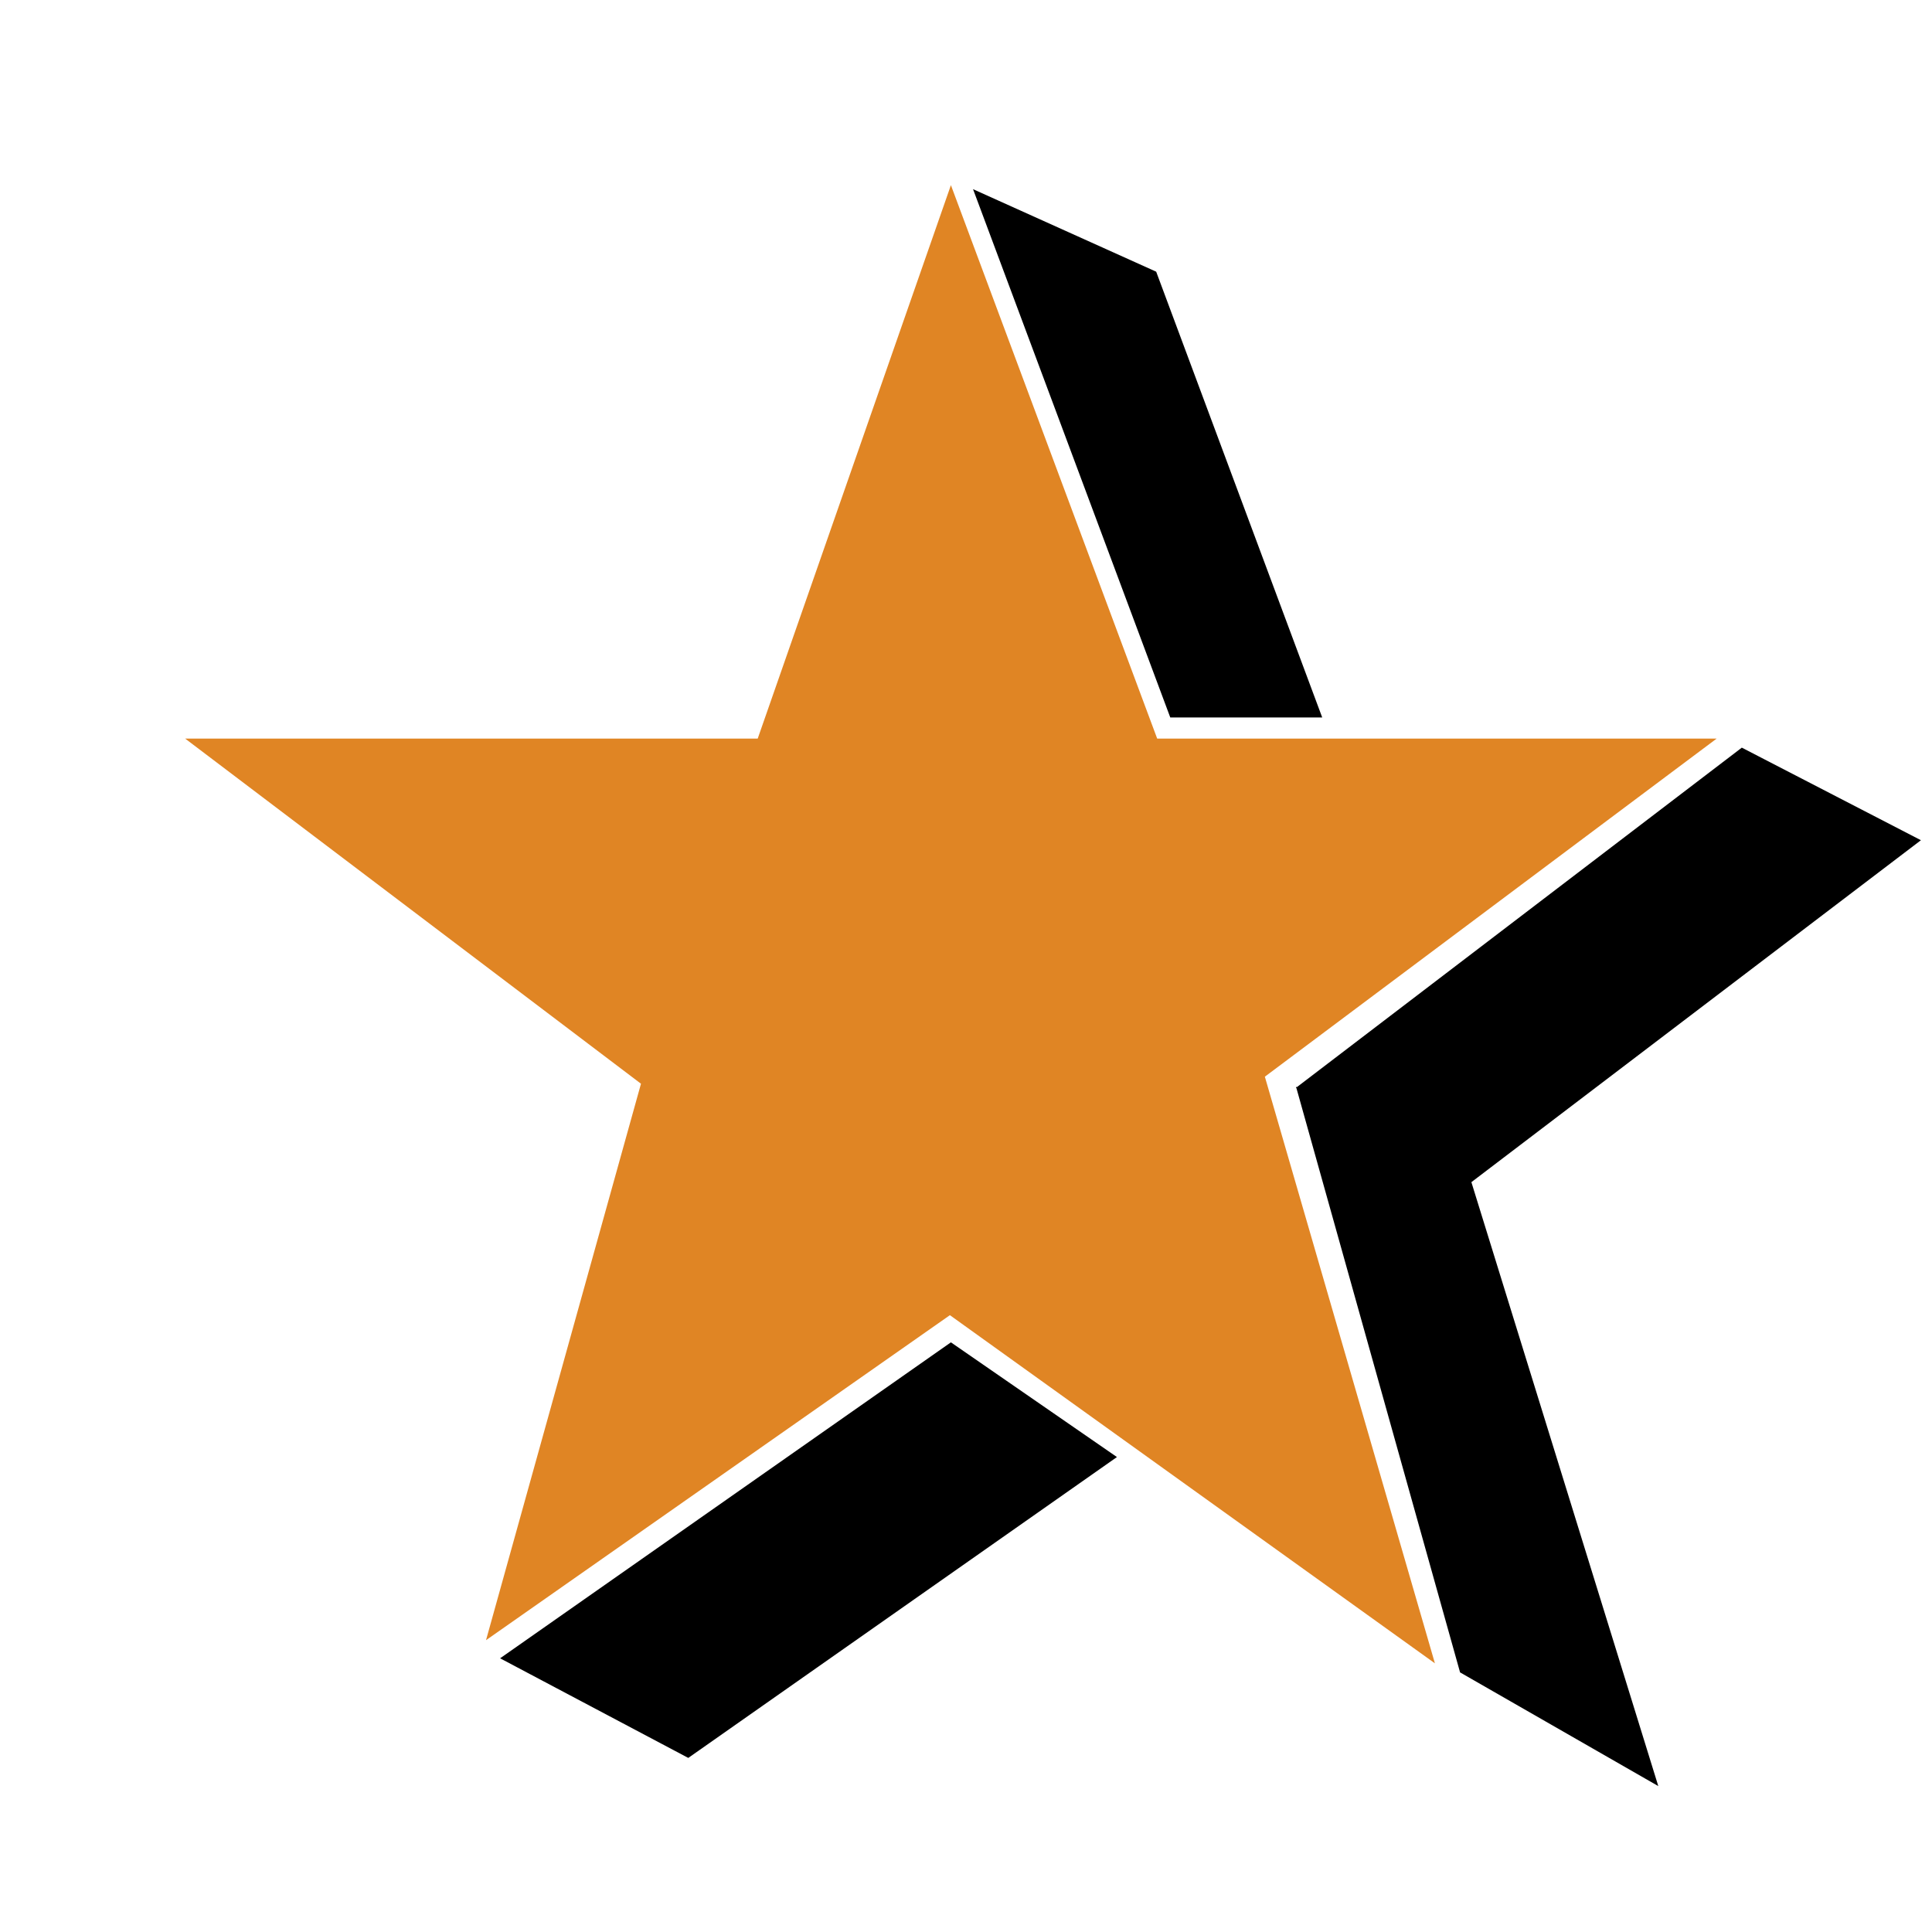
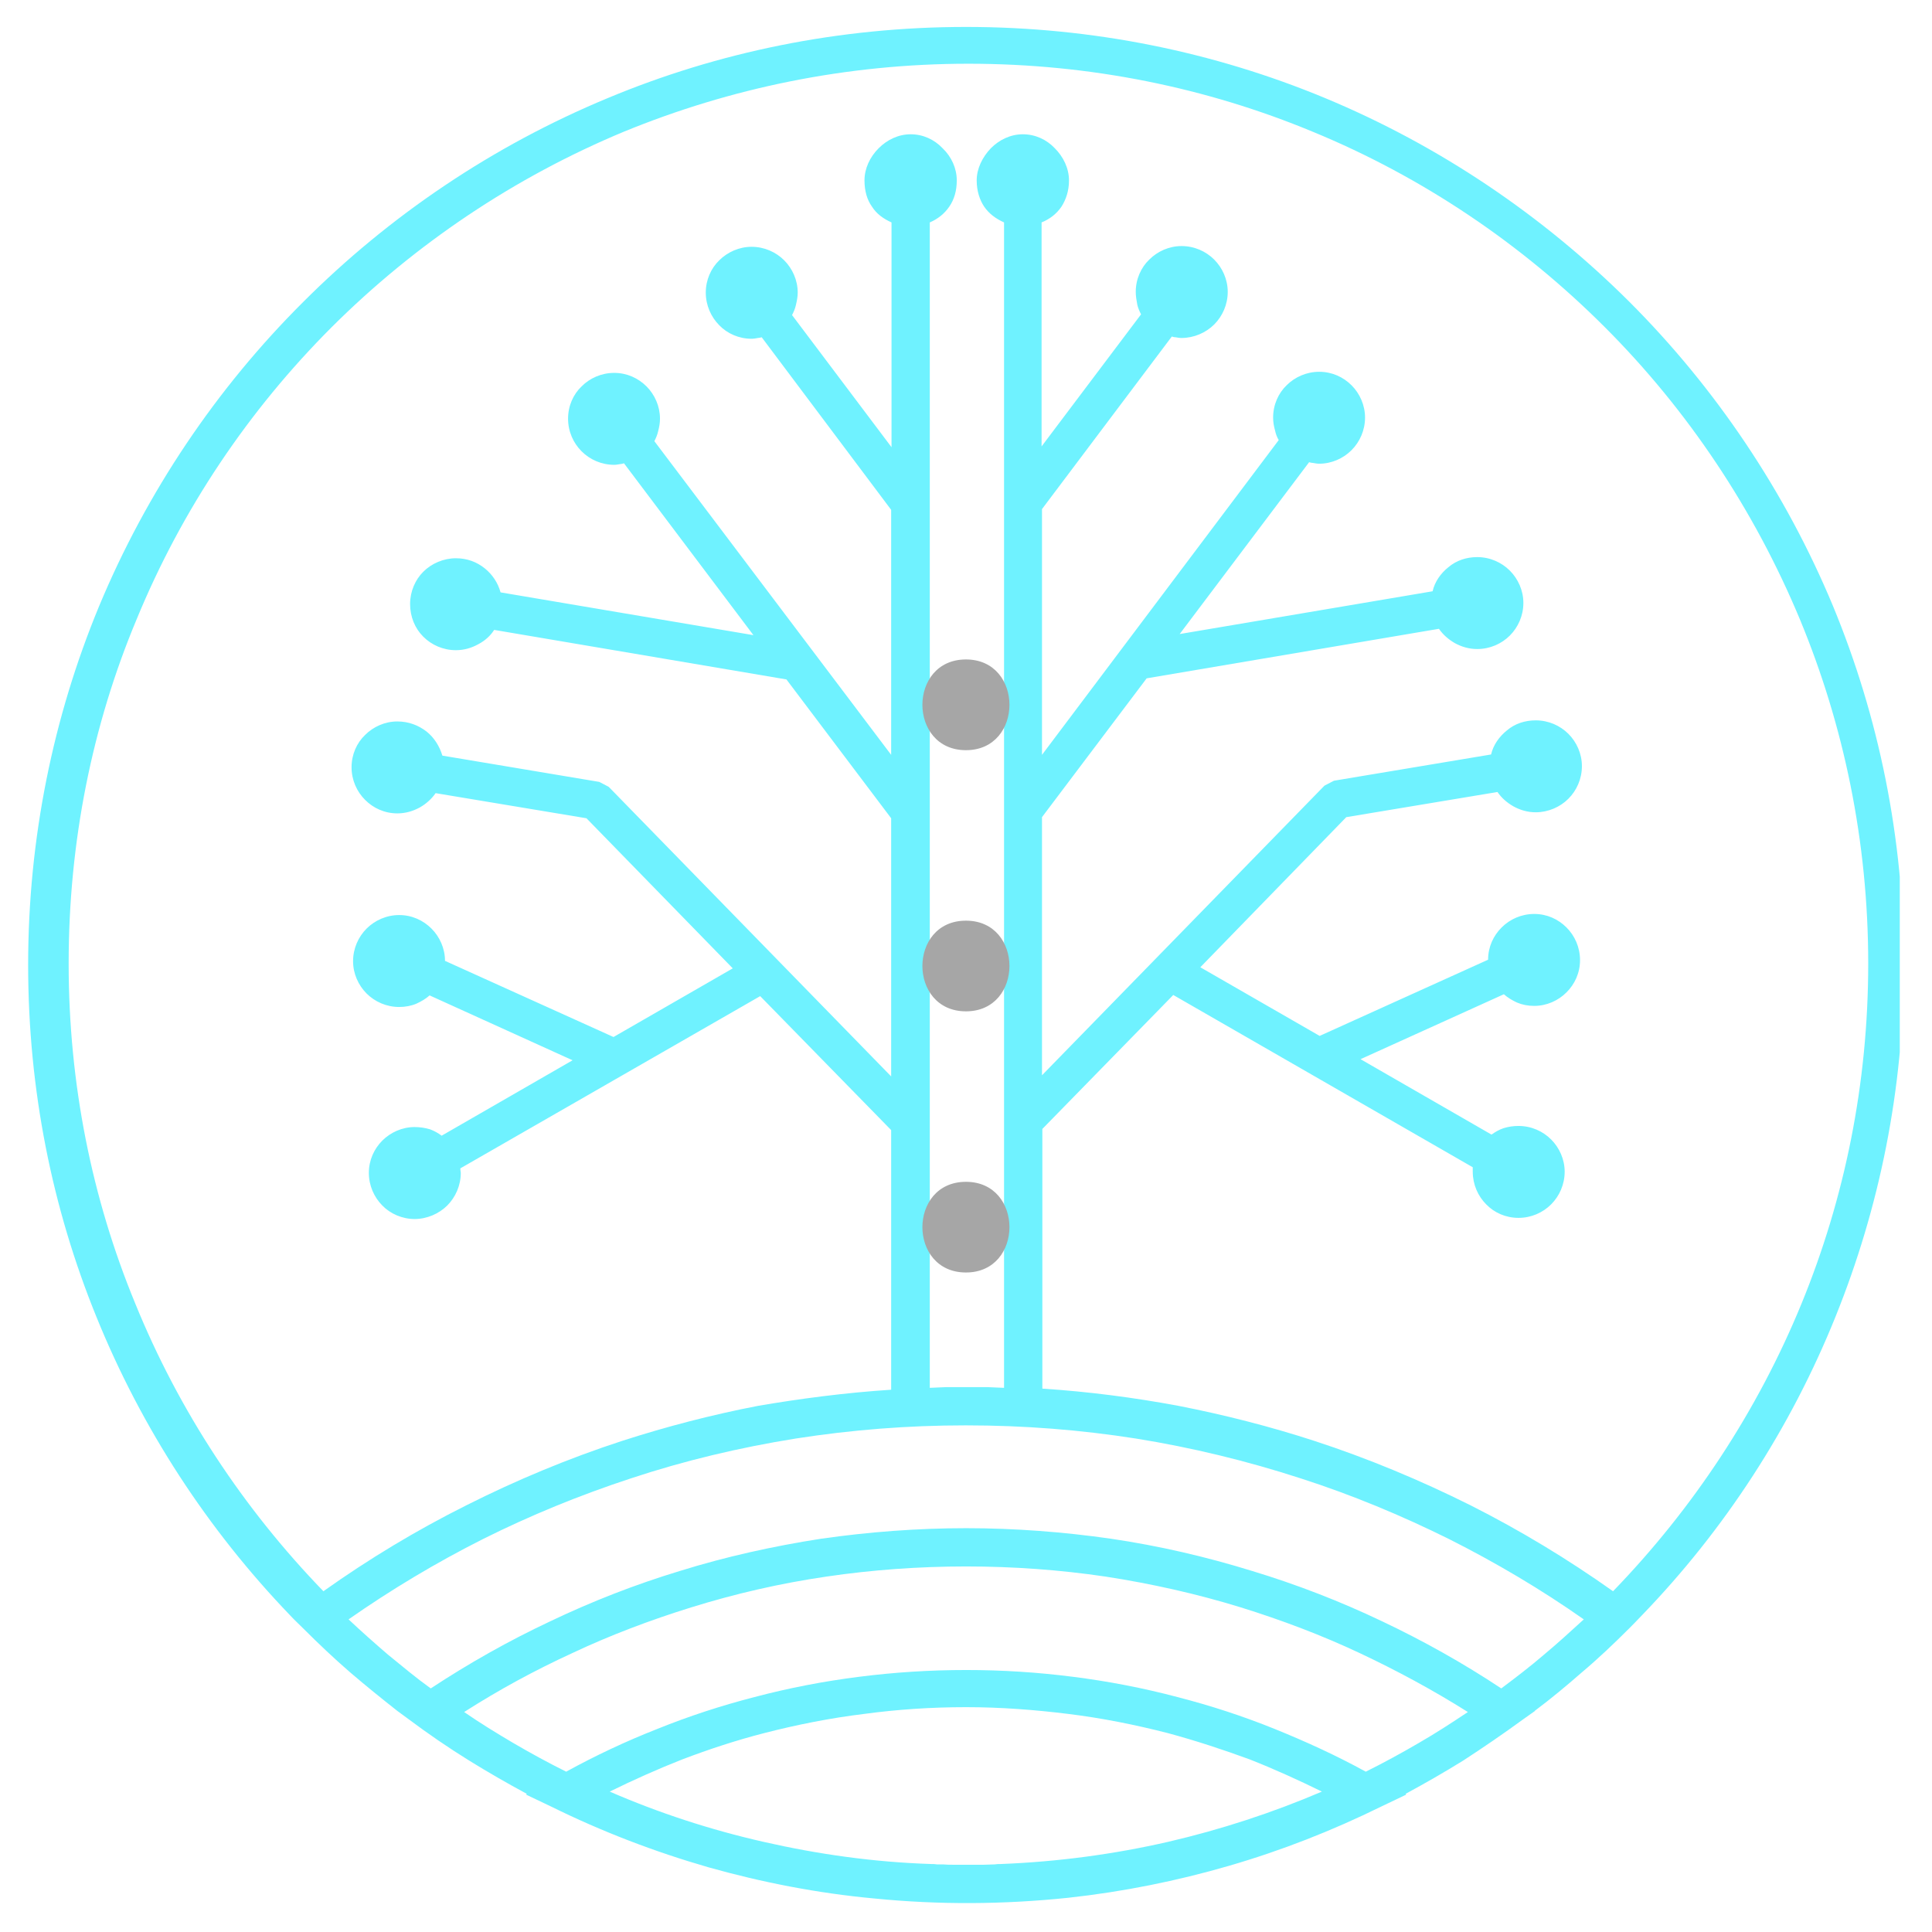
- <svg xmlns="http://www.w3.org/2000/svg" xml:space="preserve" viewBox="0 0 192 192">
-   <path fill="#e08524" d="M75.3 73.4H18.4l45.3 34.3L48.3 163l46.1-32.3 48.2 34.6-16.9-58.3 44.9-33.6H115l-20.5-55-19.2 55z" />
-   <path d="m96.7 18.8 18.2 8.2 16.5 44.3h-15.1L96.7 18.8zm-47 146 18.7 9.9 42.6-29.9-16.5-11.4-44.8 31.4zm79.1-56.8 17.4 9.4 18.6 60.1-19.7-11.3-16.3-58.2z" />
-   <path d="m173.1 74.3 17.8 9.2-44.7 34-17.4-9.4 44.3-33.8z" />
+ <svg xmlns="http://www.w3.org/2000/svg" width="192" zoomAndPan="magnify" viewBox="0 0 144 144" height="192" preserveAspectRatio="xMidYMid meet" version="1.0">
+   <defs>
+     <clipPath id="b4a80b6703">
+       <path d="M 2.098 2 L 141.598 2 L 141.598 142 L 2.098 142 Z M 2.098 2 " clip-rule="nonzero" />
+     </clipPath>
+     <clipPath id="dedc73b785">
+       <path d="M 68 49.152 L 76 49.152 L 76 56 L 68 56 Z M 68 49.152 " clip-rule="nonzero" />
+     </clipPath>
+     <clipPath id="556f1706cf">
+       <path d="M 68 88 L 76 88 L 76 94.902 L 68 94.902 Z M 68 88 " clip-rule="nonzero" />
+     </clipPath>
+   </defs>
+   <g clip-path="url(#b4a80b6703)">
+     <path fill="#6ff2ff" d="M 66.422 103.582 L 66.422 84.23 L 56.66 74.246 L 34.312 87.082 L 34.312 87.168 C 34.312 87.25 34.344 87.332 34.344 87.418 C 34.344 88.367 33.949 89.234 33.336 89.852 C 32.719 90.465 31.824 90.859 30.902 90.859 C 29.98 90.859 29.086 90.465 28.496 89.852 C 27.883 89.234 27.492 88.367 27.492 87.418 C 27.492 86.469 27.883 85.629 28.496 85.012 C 29.113 84.398 29.98 84.004 30.902 84.004 C 31.293 84.004 31.684 84.062 32.051 84.172 C 32.355 84.285 32.664 84.453 32.918 84.648 L 42.676 79.027 L 32.02 74.191 C 31.742 74.441 31.406 74.637 31.043 74.805 C 30.652 74.973 30.203 75.055 29.754 75.055 C 28.805 75.055 27.938 74.664 27.324 74.051 C 26.707 73.434 26.316 72.566 26.316 71.645 C 26.316 70.695 26.707 69.828 27.324 69.211 C 27.938 68.598 28.805 68.203 29.754 68.203 C 30.707 68.203 31.547 68.598 32.16 69.211 C 32.777 69.828 33.168 70.695 33.168 71.617 L 45.727 77.293 L 54.617 72.176 L 43.711 60.988 L 32.469 59.117 C 32.16 59.562 31.742 59.926 31.293 60.18 C 30.789 60.457 30.23 60.625 29.617 60.625 C 28.664 60.625 27.824 60.234 27.211 59.617 C 26.594 59.004 26.203 58.137 26.203 57.188 C 26.203 56.234 26.594 55.367 27.211 54.781 C 27.824 54.164 28.691 53.773 29.617 53.773 C 30.453 53.773 31.184 54.055 31.797 54.527 C 32.355 54.977 32.75 55.594 32.973 56.32 L 44.66 58.277 L 44.719 58.305 L 45.359 58.641 L 45.418 58.695 L 66.422 80.23 L 66.422 60.988 L 58.617 50.641 L 36.832 46.949 C 36.551 47.398 36.133 47.762 35.656 48.012 C 35.152 48.293 34.594 48.461 33.98 48.461 C 33.027 48.461 32.16 48.07 31.547 47.453 C 30.93 46.84 30.566 45.973 30.566 45.02 C 30.566 44.07 30.957 43.203 31.547 42.617 C 32.16 42 33.055 41.609 33.98 41.609 C 34.816 41.609 35.543 41.887 36.133 42.363 C 36.691 42.812 37.109 43.426 37.309 44.152 L 56.156 47.34 L 46.508 34.531 C 46.426 34.562 46.312 34.59 46.227 34.59 C 46.059 34.617 45.922 34.645 45.781 34.645 C 44.828 34.645 43.961 34.254 43.348 33.637 C 42.73 33.023 42.34 32.156 42.34 31.203 C 42.34 30.254 42.73 29.387 43.348 28.801 C 43.961 28.184 44.828 27.793 45.781 27.793 C 46.73 27.793 47.57 28.184 48.188 28.801 C 48.801 29.414 49.191 30.281 49.191 31.203 C 49.191 31.539 49.137 31.82 49.051 32.156 C 48.996 32.406 48.887 32.66 48.773 32.883 L 66.422 56.262 L 66.422 38 L 56.773 25.137 C 56.66 25.164 56.574 25.191 56.492 25.191 C 56.324 25.219 56.184 25.25 56.016 25.25 C 55.066 25.25 54.199 24.855 53.609 24.242 C 52.996 23.625 52.605 22.758 52.605 21.809 C 52.605 20.859 52.996 19.992 53.609 19.402 C 54.227 18.789 55.094 18.395 56.016 18.395 C 56.969 18.395 57.836 18.789 58.449 19.402 C 59.066 20.02 59.457 20.887 59.457 21.809 C 59.457 22.117 59.398 22.422 59.316 22.758 C 59.262 23.012 59.148 23.262 59.035 23.484 L 66.449 33.332 L 66.449 16.578 C 65.832 16.301 65.328 15.934 64.992 15.402 C 64.629 14.902 64.434 14.23 64.434 13.445 C 64.434 12.578 64.824 11.711 65.496 11.043 C 66.113 10.426 66.953 10.008 67.875 10.008 C 68.797 10.008 69.637 10.398 70.25 11.043 C 70.922 11.684 71.312 12.551 71.312 13.445 C 71.312 14.23 71.117 14.871 70.754 15.402 C 70.391 15.934 69.887 16.328 69.301 16.578 L 69.301 103.441 C 69.691 103.414 70.141 103.414 70.559 103.387 C 71.09 103.387 71.594 103.387 72.07 103.387 C 72.516 103.387 73.02 103.387 73.578 103.387 C 73.973 103.414 74.418 103.414 74.836 103.441 L 74.836 16.578 C 74.223 16.301 73.719 15.934 73.355 15.402 C 73.02 14.902 72.797 14.23 72.797 13.445 C 72.797 12.578 73.215 11.711 73.859 11.043 C 74.473 10.426 75.312 10.008 76.234 10.008 C 77.16 10.008 78 10.398 78.613 11.043 C 79.258 11.684 79.676 12.551 79.676 13.445 C 79.676 14.23 79.453 14.871 79.117 15.402 C 78.754 15.934 78.25 16.328 77.633 16.578 L 77.633 33.273 L 85.047 23.43 C 84.934 23.207 84.82 22.953 84.766 22.703 C 84.711 22.395 84.652 22.09 84.652 21.754 C 84.652 20.801 85.047 19.934 85.66 19.348 C 86.277 18.73 87.145 18.34 88.066 18.34 C 89.016 18.34 89.883 18.73 90.5 19.348 C 91.113 19.961 91.508 20.828 91.508 21.754 C 91.508 22.703 91.113 23.57 90.5 24.184 C 89.883 24.801 88.988 25.191 88.066 25.191 C 87.898 25.191 87.785 25.164 87.617 25.137 C 87.508 25.137 87.422 25.109 87.34 25.082 L 77.664 37.945 L 77.664 56.262 L 95.309 32.801 C 95.168 32.574 95.086 32.324 95.031 32.07 C 94.945 31.766 94.891 31.457 94.891 31.121 C 94.891 30.172 95.281 29.305 95.898 28.715 C 96.512 28.102 97.379 27.711 98.328 27.711 C 99.281 27.711 100.121 28.102 100.734 28.715 C 101.352 29.332 101.742 30.199 101.742 31.121 C 101.742 32.07 101.352 32.938 100.734 33.555 C 100.121 34.168 99.254 34.562 98.328 34.562 C 98.16 34.562 98.023 34.531 97.855 34.504 C 97.77 34.504 97.66 34.477 97.574 34.449 L 87.926 47.258 L 106.777 44.07 C 106.945 43.344 107.391 42.727 107.949 42.281 C 108.539 41.777 109.293 41.523 110.105 41.523 C 111.055 41.523 111.922 41.918 112.535 42.531 C 113.152 43.148 113.543 44.016 113.543 44.938 C 113.543 45.887 113.152 46.754 112.535 47.371 C 111.922 47.984 111.055 48.375 110.105 48.375 C 109.488 48.375 108.93 48.207 108.426 47.93 C 107.949 47.648 107.559 47.312 107.25 46.867 L 85.465 50.559 L 77.664 60.906 L 77.664 80.145 L 98.664 58.613 L 98.723 58.555 L 99.363 58.223 L 99.422 58.191 L 111.137 56.234 C 111.305 55.508 111.754 54.895 112.312 54.445 C 112.898 53.941 113.656 53.691 114.465 53.691 C 115.418 53.691 116.285 54.082 116.898 54.695 C 117.516 55.312 117.906 56.18 117.906 57.102 C 117.906 58.055 117.516 58.918 116.898 59.535 C 116.285 60.152 115.391 60.543 114.465 60.543 C 113.852 60.543 113.293 60.375 112.789 60.094 C 112.312 59.816 111.922 59.48 111.613 59.031 L 100.344 60.906 L 89.465 72.094 L 98.359 77.211 L 110.914 71.531 C 110.914 70.582 111.305 69.742 111.922 69.129 C 112.535 68.512 113.402 68.121 114.355 68.121 C 115.305 68.121 116.145 68.512 116.758 69.129 C 117.375 69.742 117.766 70.609 117.766 71.562 C 117.766 72.512 117.375 73.352 116.758 73.965 C 116.145 74.582 115.277 74.973 114.355 74.973 C 113.879 74.973 113.461 74.891 113.066 74.723 C 112.703 74.555 112.367 74.355 112.09 74.105 L 101.406 78.945 L 111.168 84.566 C 111.445 84.371 111.727 84.203 112.062 84.09 C 112.426 83.977 112.789 83.922 113.18 83.922 C 114.133 83.922 114.996 84.312 115.613 84.93 C 116.227 85.543 116.621 86.41 116.621 87.332 C 116.621 88.285 116.227 89.152 115.613 89.766 C 114.996 90.383 114.133 90.773 113.18 90.773 C 112.23 90.773 111.363 90.383 110.773 89.766 C 110.16 89.152 109.77 88.285 109.77 87.332 C 109.77 87.277 109.77 87.168 109.77 87.082 L 109.77 87 L 87.449 74.16 L 77.691 84.145 L 77.691 103.5 C 81.129 103.723 84.543 104.168 87.844 104.785 C 91.281 105.457 94.668 106.324 97.938 107.387 C 101.965 108.699 105.852 110.324 109.602 112.195 C 113.32 114.07 116.871 116.223 120.227 118.602 C 126.184 112.449 130.996 105.176 134.293 97.121 C 137.484 89.32 139.246 80.789 139.246 71.812 C 139.246 62.723 137.426 54.055 134.156 46.168 C 130.742 37.973 125.793 30.562 119.613 24.383 C 113.434 18.199 106.047 13.195 97.828 9.812 C 89.941 6.539 81.27 4.75 72.18 4.75 C 63.094 4.75 54.422 6.566 46.508 9.812 C 38.312 13.223 30.93 18.199 24.723 24.383 C 18.543 30.562 13.562 37.945 10.18 46.168 C 6.879 54.055 5.117 62.723 5.117 71.812 C 5.117 80.789 6.852 89.32 10.066 97.121 C 13.34 105.176 18.148 112.449 24.105 118.602 C 27.492 116.195 31.016 114.07 34.762 112.195 C 38.48 110.324 42.367 108.699 46.395 107.387 C 49.695 106.324 53.023 105.457 56.492 104.785 C 59.598 104.254 62.98 103.805 66.422 103.582 Z M 122.41 120.363 L 121.82 120.977 L 121.43 121.371 C 120.285 122.516 119.109 123.633 117.879 124.668 C 116.758 125.648 115.586 126.625 114.383 127.523 L 114.41 127.523 L 113.543 128.137 C 112.09 129.199 110.578 130.234 109.07 131.215 C 107.672 132.082 106.215 132.918 104.762 133.703 L 104.816 133.758 L 102.945 134.652 C 99.309 136.441 95.531 137.926 91.59 139.07 C 87.73 140.191 83.73 141 79.621 141.449 C 74.781 141.953 70 141.98 65.188 141.504 C 60.938 141.113 56.801 140.301 52.828 139.184 C 48.746 138.008 44.828 136.5 41.082 134.652 L 39.207 133.758 L 39.266 133.703 C 37.809 132.918 36.355 132.082 34.957 131.215 C 33.418 130.262 31.91 129.227 30.453 128.137 L 29.617 127.523 C 28.441 126.598 27.266 125.648 26.121 124.668 C 24.891 123.605 23.715 122.488 22.598 121.371 C 22.262 121.035 21.926 120.727 21.617 120.391 C 15.492 114.016 10.57 106.492 7.188 98.156 C 3.887 90.047 2.098 81.211 2.098 71.926 C 2.098 62.473 3.969 53.438 7.383 45.188 C 10.934 36.66 16.137 28.941 22.598 22.508 C 29.027 16.074 36.719 10.875 45.277 7.32 C 53.5 3.883 62.531 2.008 72.012 2.008 C 81.465 2.008 90.5 3.883 98.723 7.293 C 107.277 10.844 114.969 16.047 121.43 22.48 C 127.863 28.91 133.062 36.629 136.617 45.16 C 140.027 53.41 141.902 62.445 141.902 71.895 C 141.902 81.18 140.082 90.02 136.812 98.129 C 133.457 106.465 128.535 114.016 122.41 120.363 Z M 25.98 120.699 C 26.93 121.594 27.91 122.461 28.918 123.328 C 29.98 124.195 31.016 125.062 32.105 125.844 C 34.957 123.969 37.922 122.293 41.027 120.836 C 44.129 119.355 47.348 118.098 50.676 117.09 C 54.086 116.027 57.609 115.246 61.219 114.684 C 64.742 114.184 68.352 113.902 72.012 113.902 C 75.648 113.902 79.285 114.184 82.781 114.684 C 86.387 115.215 89.883 116.027 93.324 117.09 C 96.652 118.098 99.895 119.355 103 120.836 C 106.078 122.293 109.07 123.969 111.895 125.844 C 112.984 125.031 114.074 124.195 115.082 123.328 C 116.09 122.488 117.066 121.594 118.047 120.699 C 114.859 118.461 111.504 116.477 108.008 114.715 C 104.453 112.953 100.762 111.414 96.93 110.184 C 92.961 108.895 88.848 107.891 84.652 107.219 C 80.543 106.574 76.32 106.238 71.984 106.238 C 67.652 106.238 63.457 106.574 59.316 107.219 C 55.121 107.891 51.012 108.867 47.039 110.184 C 43.207 111.441 39.516 112.953 35.992 114.715 C 32.496 116.477 29.141 118.488 25.98 120.699 Z M 34.594 127.605 C 35.77 128.418 37 129.172 38.23 129.898 C 39.516 130.652 40.859 131.383 42.199 132.051 C 44.383 130.852 46.648 129.785 48.996 128.863 C 51.348 127.914 53.75 127.129 56.238 126.488 C 58.785 125.816 61.387 125.312 64.043 124.977 C 66.672 124.641 69.328 124.473 72.012 124.473 C 74.699 124.473 77.328 124.641 79.957 124.977 C 82.613 125.312 85.215 125.816 87.758 126.488 C 90.246 127.129 92.652 127.914 95 128.863 C 97.352 129.816 99.617 130.852 101.797 132.051 C 103.141 131.383 104.48 130.652 105.77 129.898 C 107.027 129.172 108.23 128.391 109.406 127.605 C 106.832 125.984 104.148 124.531 101.352 123.215 C 98.496 121.871 95.531 120.754 92.484 119.805 C 89.211 118.797 85.855 118.043 82.391 117.508 C 79.004 117.008 75.535 116.754 72.012 116.754 C 68.488 116.754 64.992 117.008 61.609 117.508 C 58.141 118.012 54.758 118.797 51.516 119.805 C 48.465 120.754 45.5 121.871 42.648 123.215 C 39.852 124.5 37.168 125.957 34.594 127.605 Z M 45.445 133.535 C 49.109 135.129 52.969 136.387 56.91 137.281 C 60.965 138.203 65.105 138.793 69.414 138.934 C 69.551 138.934 69.691 138.934 69.832 138.961 C 69.973 138.961 70.113 138.961 70.281 138.961 C 70.559 138.988 70.812 138.988 71.117 138.988 C 71.539 138.988 71.984 138.988 72.434 138.988 L 73.301 138.988 L 74.141 138.961 C 74.305 138.934 74.418 138.934 74.586 138.934 C 78.863 138.766 83.031 138.203 87.059 137.281 C 91.031 136.359 94.863 135.102 98.527 133.535 C 96.762 132.668 94.973 131.855 93.129 131.129 C 91.141 130.402 89.102 129.73 87.031 129.172 C 84.625 128.555 82.137 128.055 79.621 127.746 C 77.133 127.438 74.586 127.242 72.012 127.242 C 69.414 127.242 66.895 127.41 64.406 127.746 C 61.863 128.055 59.371 128.555 56.969 129.172 C 54.898 129.703 52.855 130.375 50.871 131.129 C 49.023 131.855 47.207 132.668 45.445 133.535 Z M 45.445 133.535 " fill-opacity="1" fill-rule="nonzero" />
+   </g>
+   <g clip-path="url(#dedc73b785)">
+     <path fill="#a6a6a6" d="M 71.996 55.914 C 76.32 55.914 76.32 49.152 71.996 49.152 C 67.668 49.152 67.668 55.914 71.996 55.914 Z M 71.996 55.914 " fill-opacity="1" fill-rule="nonzero" />
+   </g>
+   <path fill="#a6a6a6" d="M 71.996 75.379 C 76.32 75.379 76.32 68.621 71.996 68.621 C 67.668 68.621 67.668 75.379 71.996 75.379 Z M 71.996 75.379 " fill-opacity="1" fill-rule="nonzero" />
+   <g clip-path="url(#556f1706cf)">
+     <path fill="#a6a6a6" d="M 71.996 94.844 C 76.32 94.844 76.32 88.086 71.996 88.086 C 67.668 88.086 67.668 94.844 71.996 94.844 Z M 71.996 94.844 " fill-opacity="1" fill-rule="nonzero" />
+   </g>
</svg>
